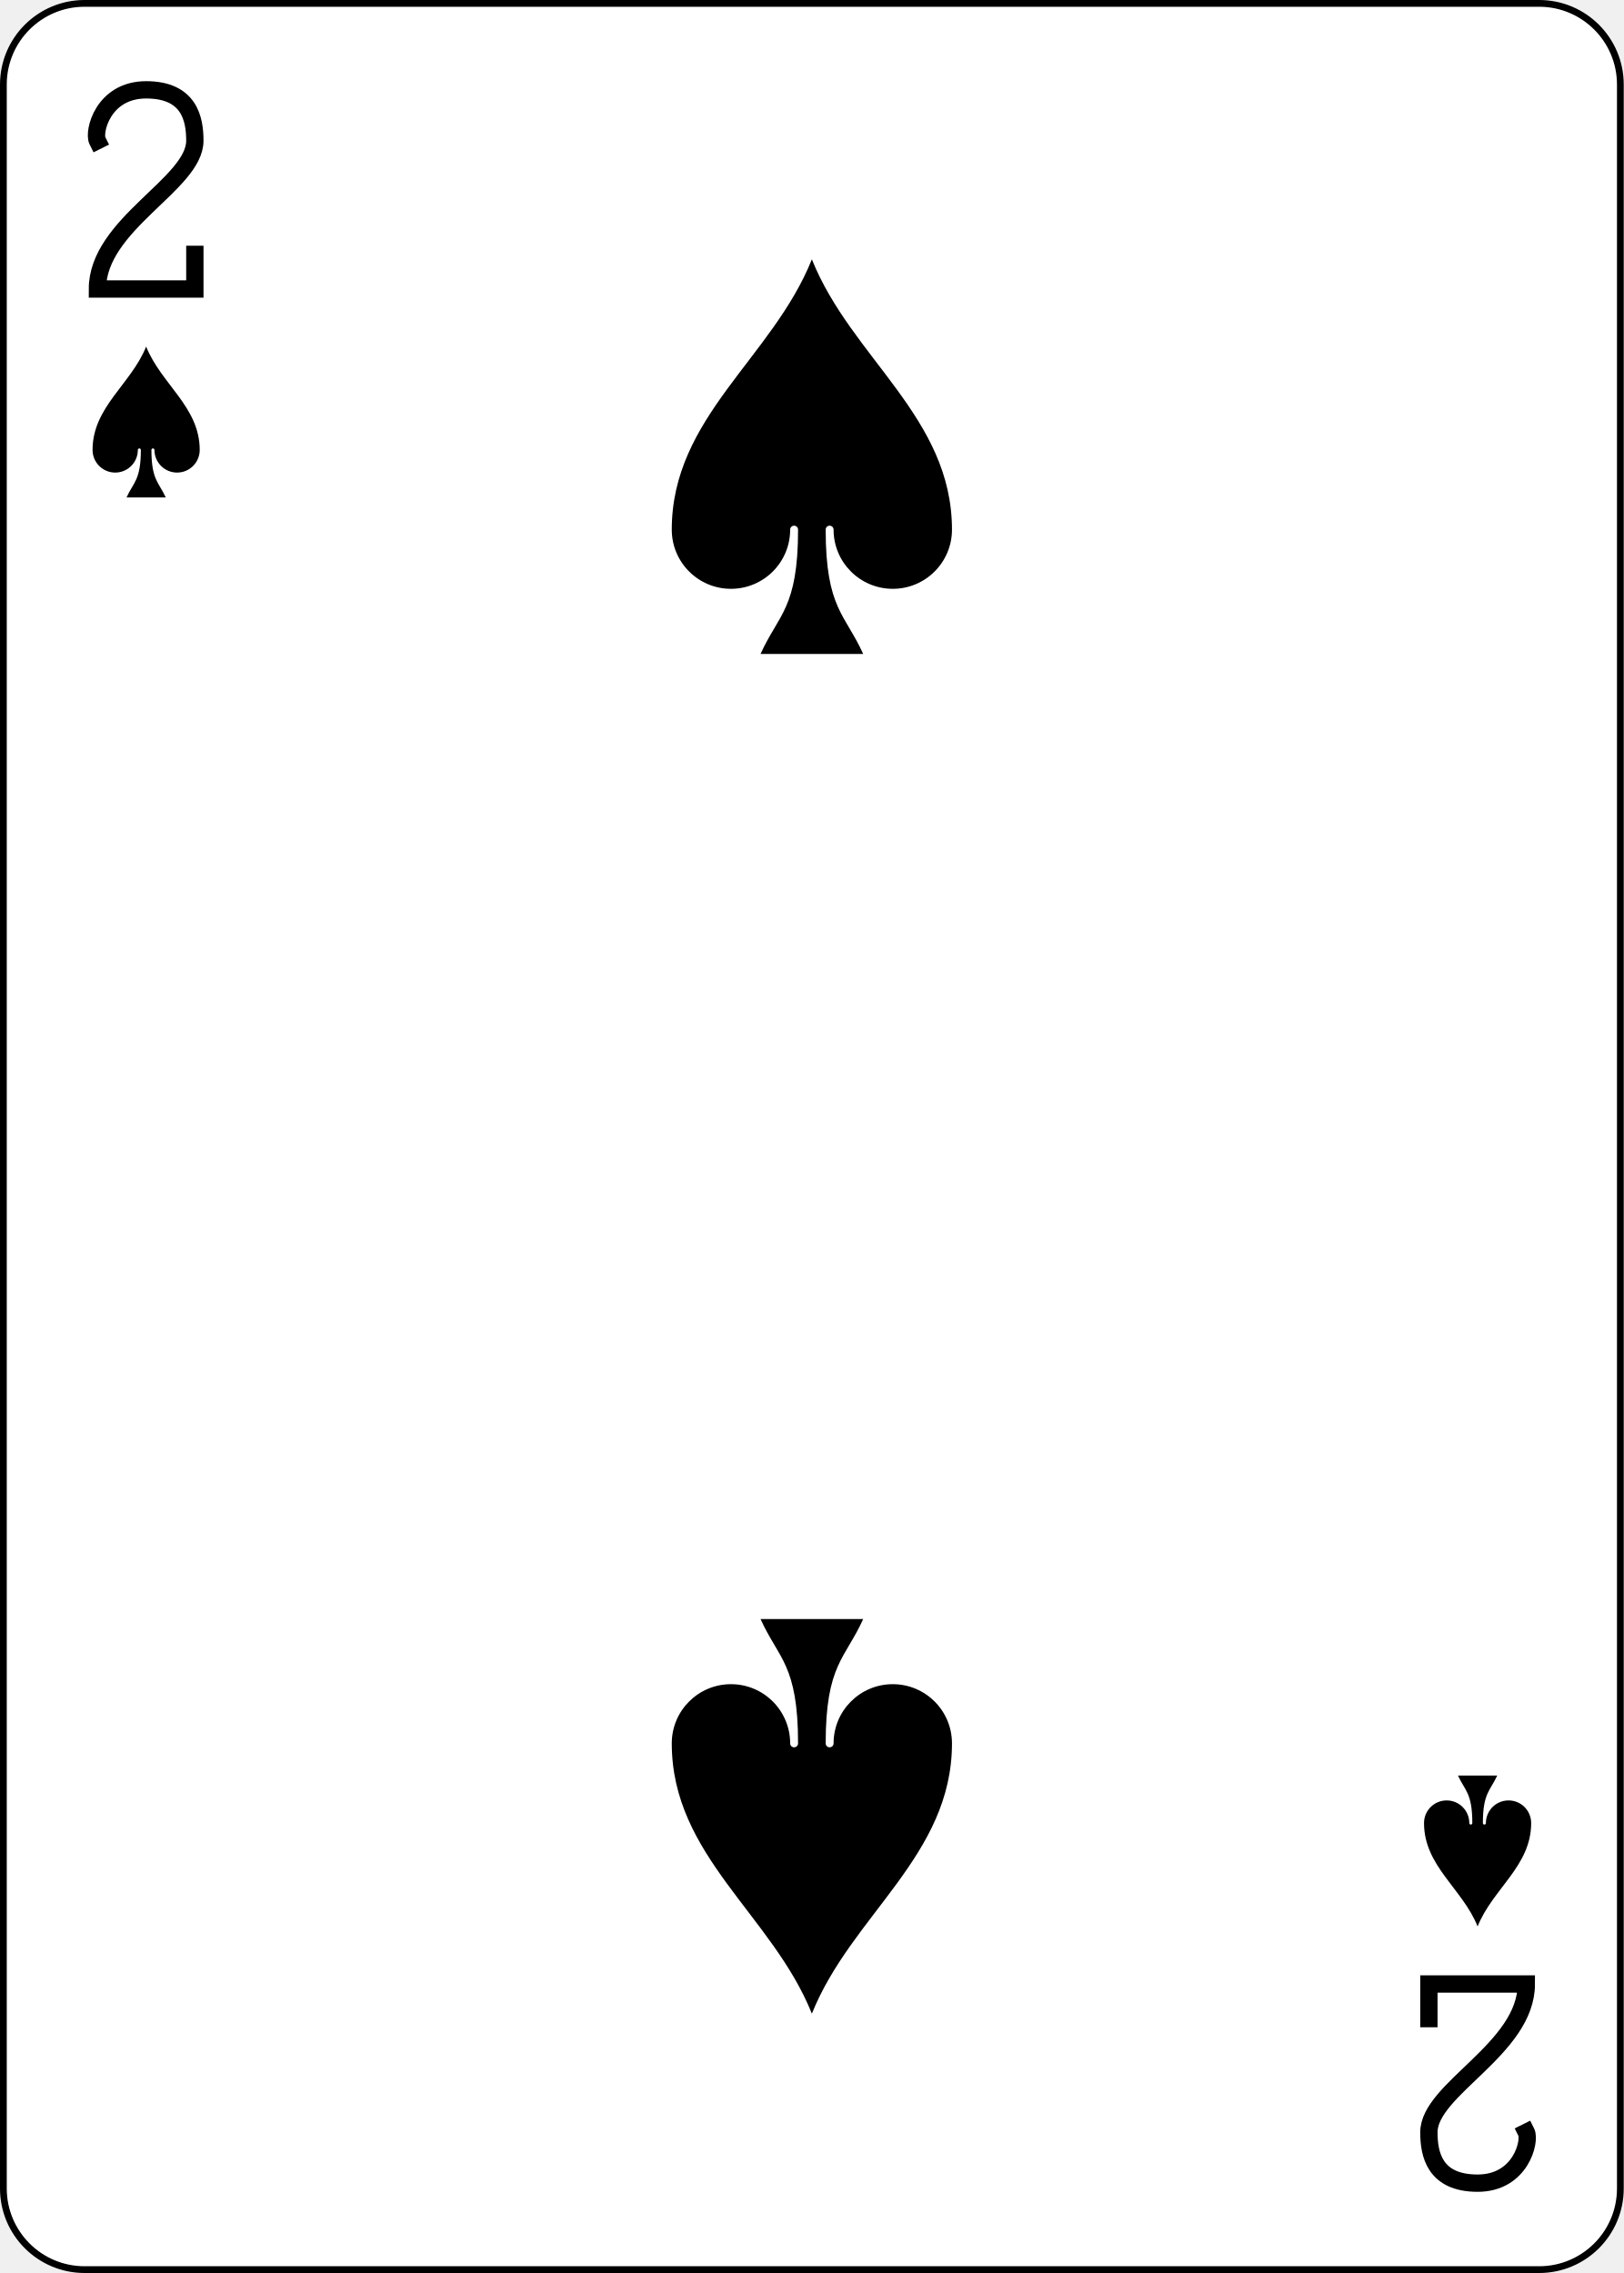
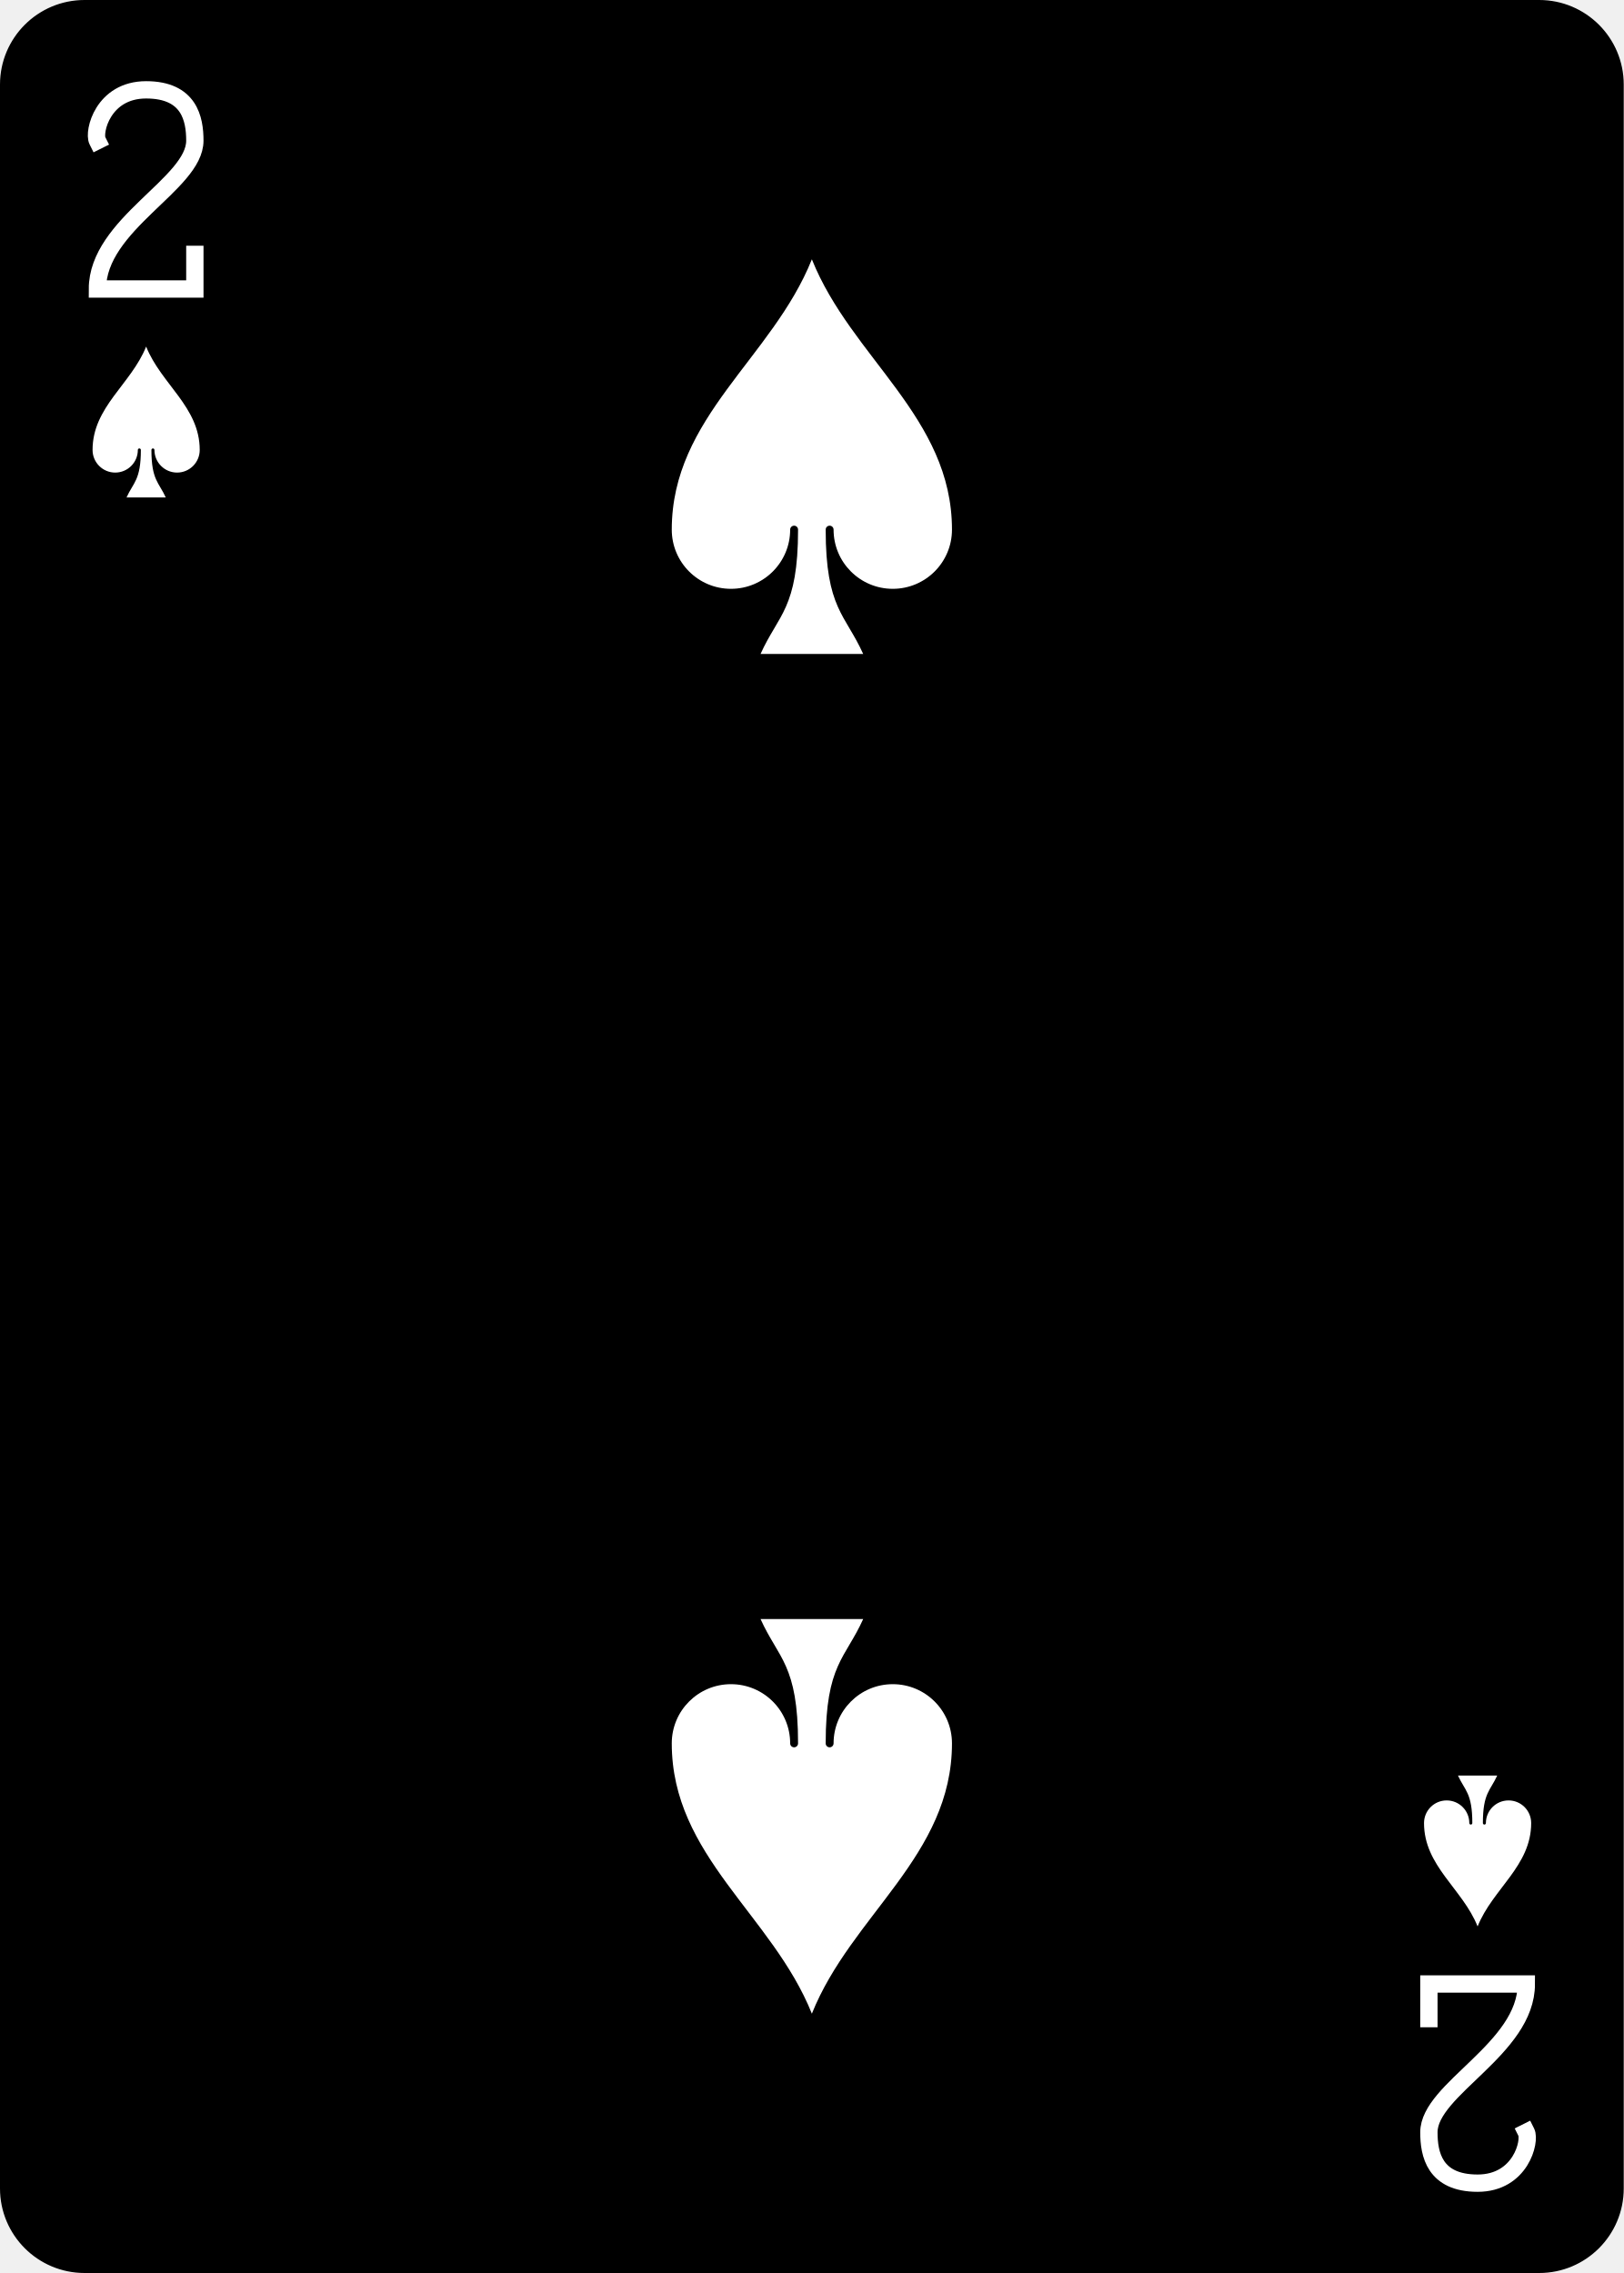
<svg xmlns="http://www.w3.org/2000/svg" xmlns:xlink="http://www.w3.org/1999/xlink" width="2.5in" height="3.5in" viewBox="-120 -168 240 336" preserveAspectRatio="none" class="card" face="2S">
  <symbol id="S" viewBox="-600 -600 1200 1200" preserveAspectRatio="xMinYMid">
-     <path d="M0 -500C100 -250 355 -100 355 185A150 150 0 0 1 55 185A10 10 0 0 0 35 185C35 385 85 400 130 500L-130 500C-85 400 -35 385 -35 185A10 10 0 0 0 -55 185A150 150 0 0 1 -355 185C-355 -100 -100 -250 0 -500Z" fill="black" />
+     <path d="M0 -500C100 -250 355 -100 355 185A150 150 0 0 1 55 185A10 10 0 0 0 35 185C35 385 85 400 130 500L-130 500C-85 400 -35 385 -35 185A10 10 0 0 0 -55 185A150 150 0 0 1 -355 185C-355 -100 -100 -250 0 -500Z" fill="white" />
  </symbol>
  <symbol id="S2" viewBox="-500 -500 1000 1000" preserveAspectRatio="xMinYMid">
-     <path d="M-225 -225C-245 -265 -200 -460 0 -460C 200 -460 225 -325 225 -225C225 -25 -225 160 -225 460L225 460L225 300" stroke="black" stroke-width="80" stroke-linecap="square" stroke-miterlimit="1.5" fill="none" />
+     <path d="M-225 -225C-245 -265 -200 -460 0 -460C 200 -460 225 -325 225 -225C225 -25 -225 160 -225 460L225 460L225 300" stroke="white" stroke-width="80" stroke-linecap="square" stroke-miterlimit="1.5" fill="none" />
  </symbol>
-   <rect width="239" height="335" x="-119.5" y="-167.5" rx="12" ry="12" fill="white" stroke="black" />
+   <rect width="239" height="335" x="-119.5" y="-167.5" rx="12" ry="12" fill="black" stroke="black" />
  <use xlink:href="#S2" height="32" width="32" x="-114.4" y="-156" />
  <use xlink:href="#S" height="26.769" width="26.769" x="-111.784" y="-119" />
  <use xlink:href="#S" height="70" width="70" x="-35" y="-135.501" />
  <g transform="rotate(180)">
    <use xlink:href="#S2" height="32" width="32" x="-114.4" y="-156" />
    <use xlink:href="#S" height="26.769" width="26.769" x="-111.784" y="-119" />
    <use xlink:href="#S" height="70" width="70" x="-35" y="-135.501" />
  </g>
</svg>
